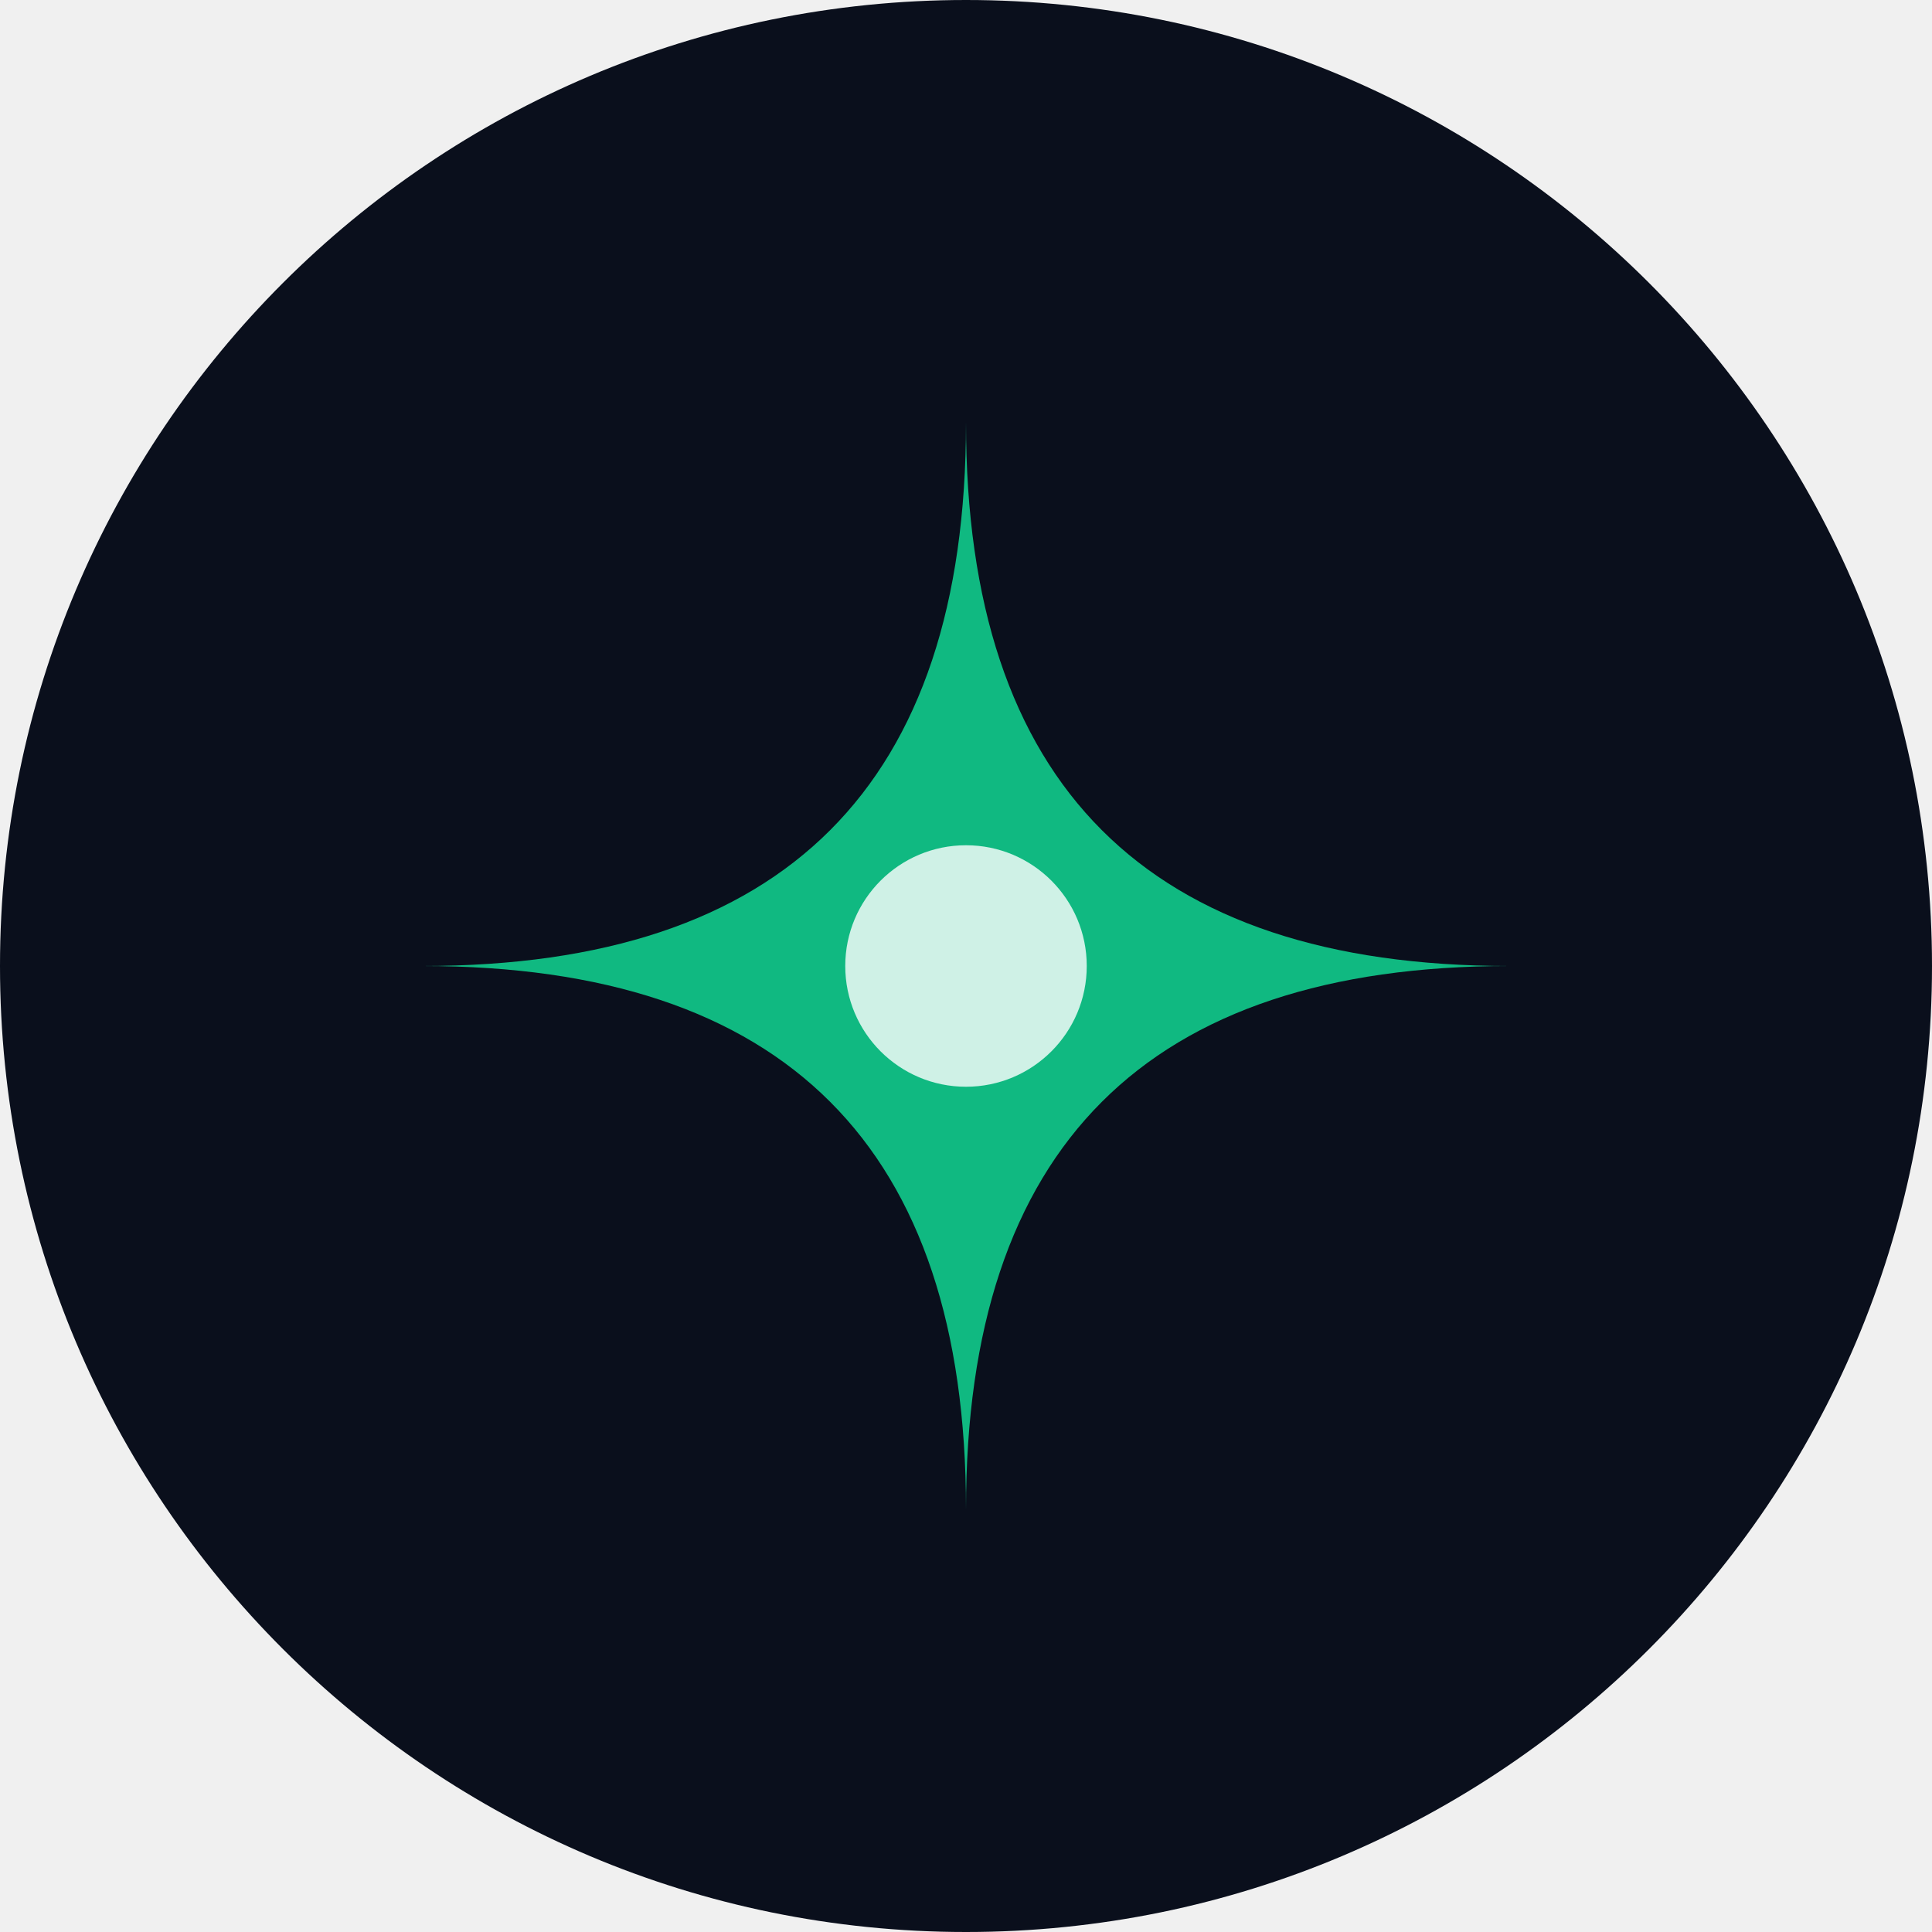
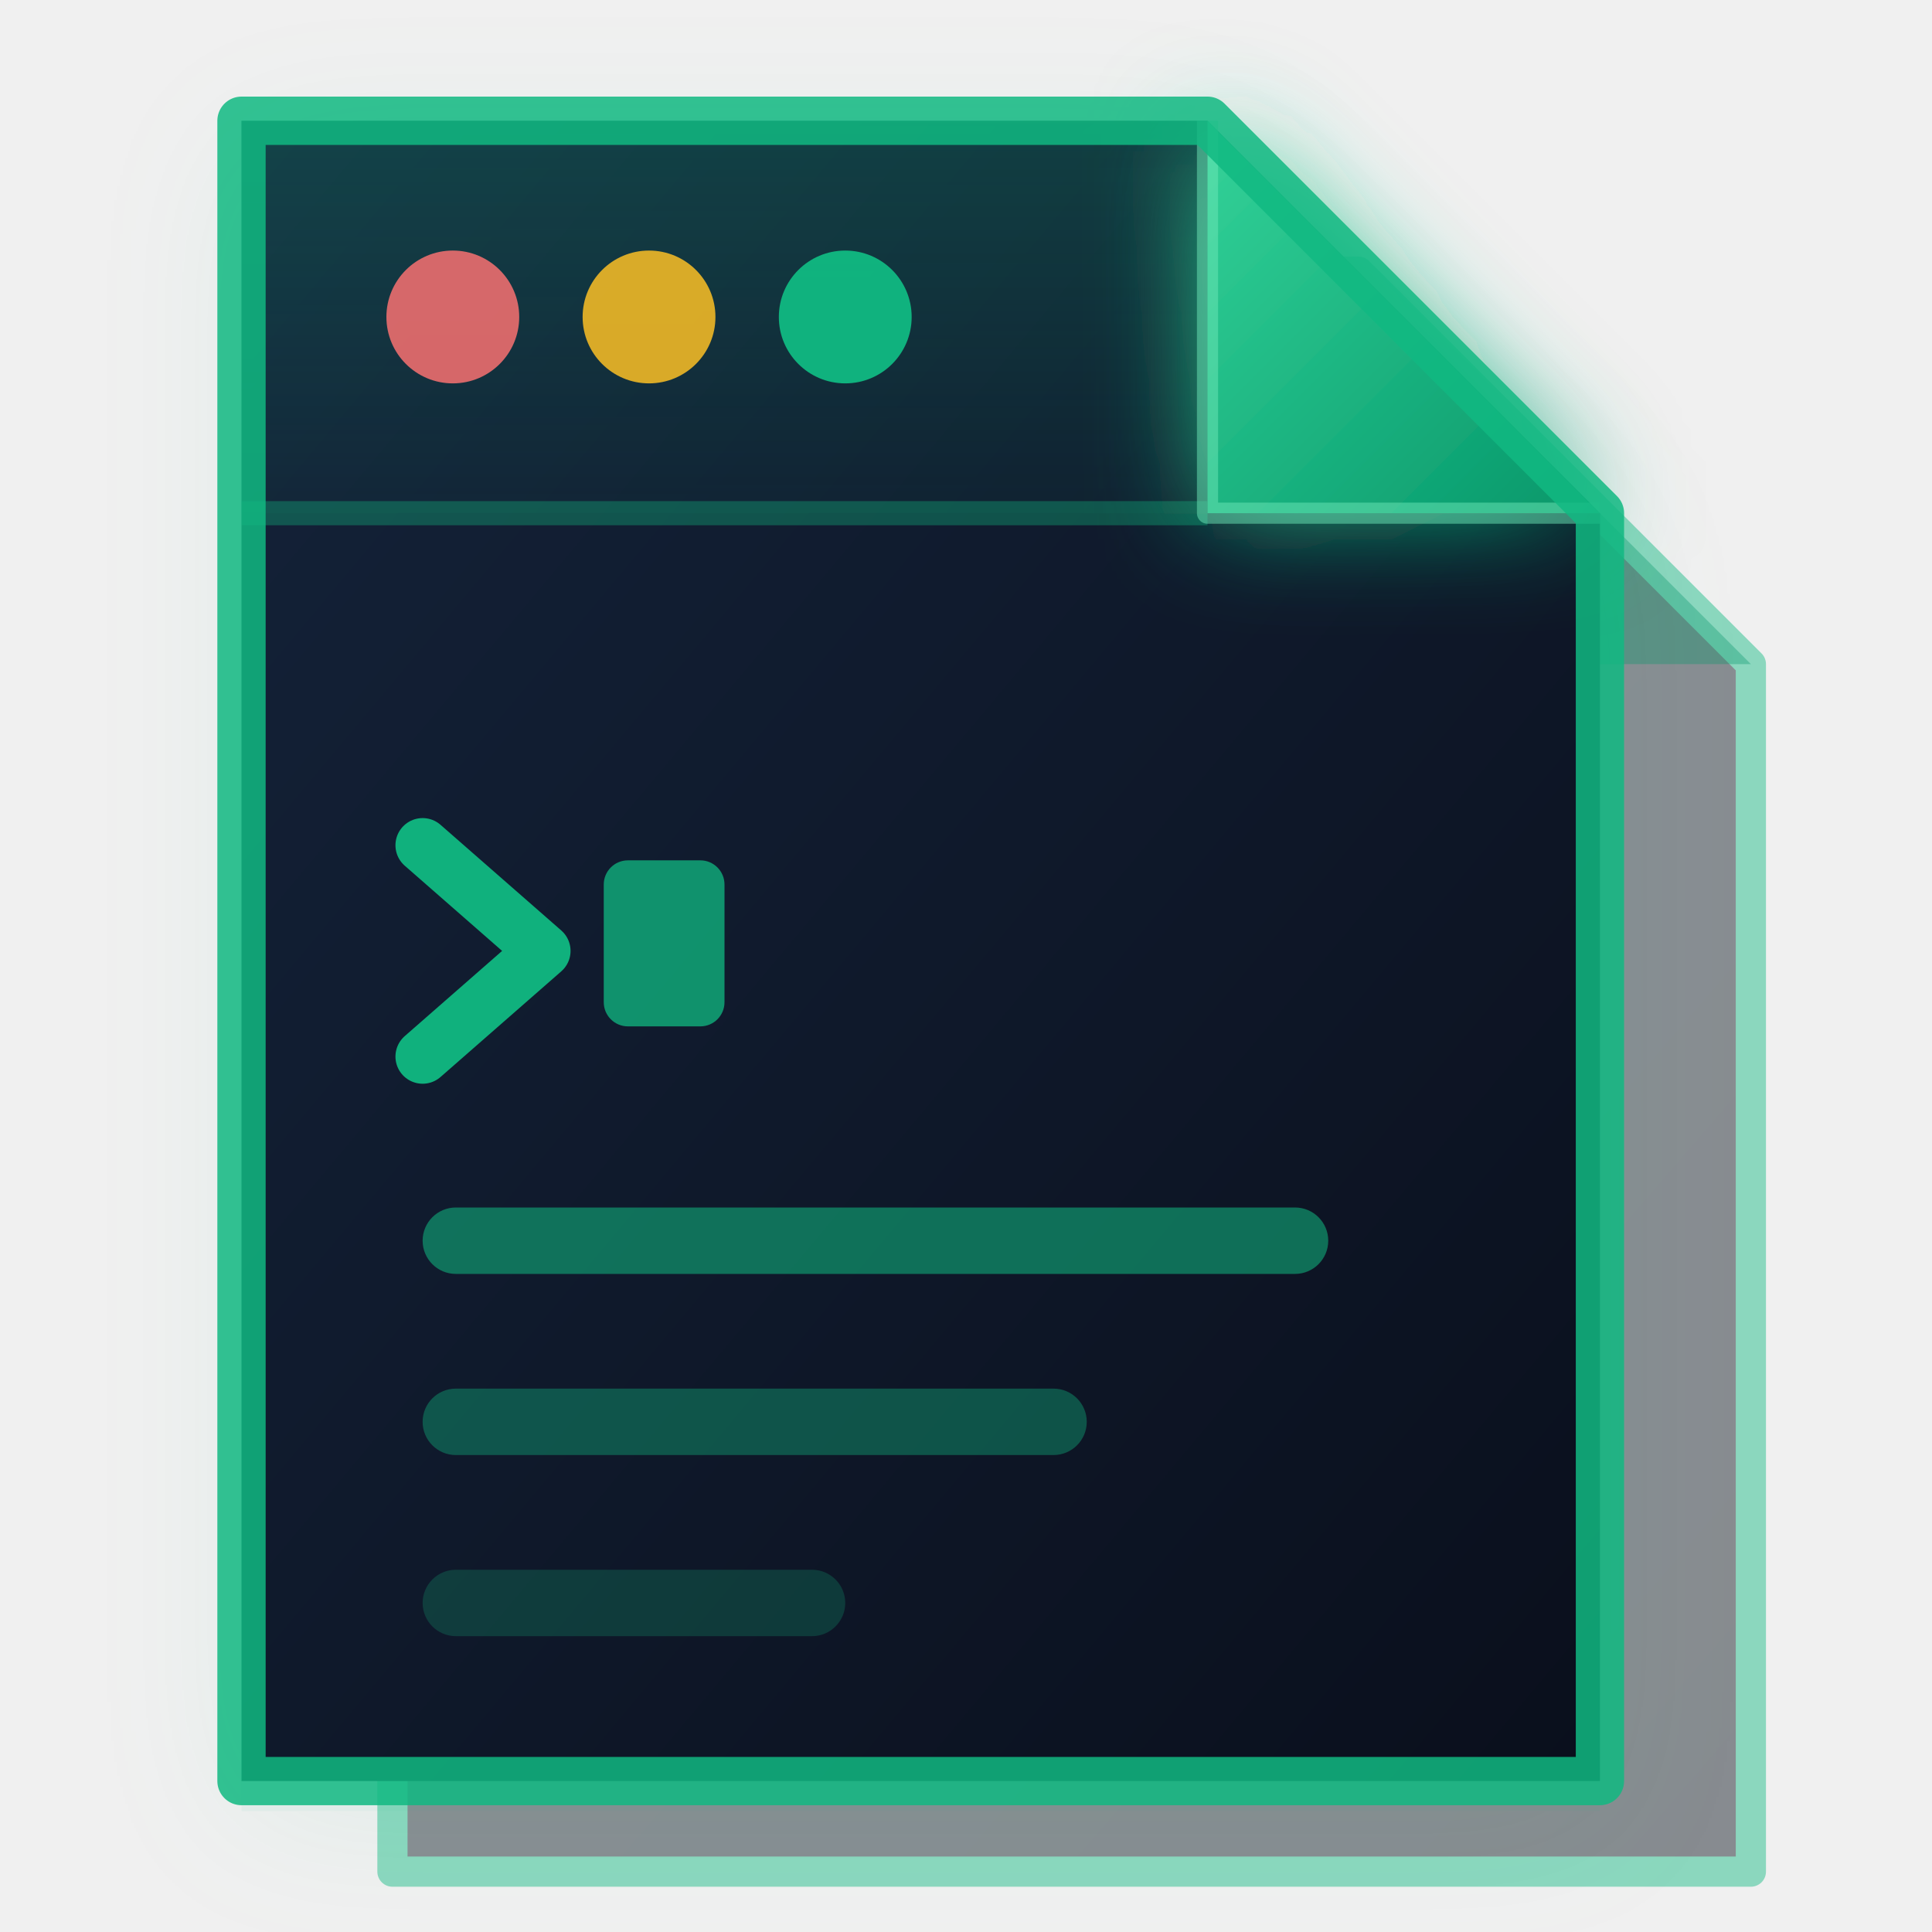
<svg xmlns="http://www.w3.org/2000/svg" viewBox="0 0 64 64" fill="none">
-   <circle cx="32" cy="32" r="32" fill="#0A0F1C" />
-   <path d="M 32 14 Q 32 32 14 32 Q 32 32 32 50 Q 32 32 50 32 Q 32 32 32 14 Z" fill="#10b981" />
-   <circle cx="32" cy="32" r="4" fill="#ffffff" opacity="0.8" />
+   <defs>
+     <linearGradient id="backDoc" x1="0" y1="0" x2="1" y2="1">
+       <stop offset="0%" stop-color="#0d1a26" />
+       <stop offset="100%" stop-color="#07101a" />
+     </linearGradient>
+     <linearGradient id="frontDoc" x1="0" y1="0" x2="1" y2="1">
+       <stop offset="0%" stop-color="#14233a" />
+       <stop offset="100%" stop-color="#0A0F1C" />
+     </linearGradient>
+     <linearGradient id="foldGrad" x1="0" y1="0" x2="1" y2="1">
+       <stop offset="0%" stop-color="#34d399" />
+       <stop offset="100%" stop-color="#059669" />
+     </linearGradient>
+     <linearGradient id="titleGrad" x1="0" y1="0" x2="0" y2="1">
+       <stop offset="0%" stop-color="#10b981" stop-opacity="0.22" />
+       <stop offset="100%" stop-color="#10b981" stop-opacity="0.04" />
+     </linearGradient>
+     <filter id="glow" x="-40%" y="-40%" width="180%" height="180%">
+       <feGaussianBlur stdDeviation="1.8" result="blur" />
+       <feMerge>
+         <feMergeNode in="blur" />
+         <feMergeNode in="SourceGraphic" />
+       </feMerge>
+     </filter>
+     <filter id="docGlow" x="-10%" y="-10%" width="120%" height="120%">
+       <feGaussianBlur stdDeviation="2.5" result="blur" />
+       <feMerge>
+         <feMergeNode in="blur" />
+         <feMergeNode in="SourceGraphic" />
+       </feMerge>
+     </filter>
+     <clipPath id="frontClip">
+       <path d="M 8 4 L 40 4 L 53 17 L 53 59 L 8 59 Z" />
+     </clipPath>
+   </defs>
+   <path d="M 13 9 L 45 9 L 58 22 L 58 62 L 13 62 Z" fill="url(#backDoc)" stroke="#10b981" stroke-width="1" stroke-linejoin="round" opacity="0.45" />
+   <path d="M 45 9 L 45 22 L 58 22 Z" fill="#059669" opacity="0.35" />
+   <path d="M 8 4 L 40 4 L 53 17 L 53 59 L 8 59 Z" fill="#10b981" opacity="0.07" filter="url(#docGlow)" transform="translate(0,1)" />
+   <path d="M 8 4 L 40 4 L 53 17 L 53 59 L 8 59 Z" fill="url(#frontDoc)" />
+   <rect x="8" y="4" width="45" height="13" fill="url(#titleGrad)" clip-path="url(#frontClip)" />
+   <line x1="8" y1="17" x2="40" y2="17" stroke="#10b981" stroke-width="0.8" opacity="0.35" />
+   <circle cx="15" cy="10.5" r="2.2" fill="#f87171" opacity="0.85" />
+   <circle cx="21.5" cy="10.5" r="2.2" fill="#fbbf24" opacity="0.85" />
+   <circle cx="28" cy="10.5" r="2.2" fill="#10b981" opacity="0.95" />
+   <path d="M 40 4 L 40 17 L 53 17 Z" fill="#000" opacity="0.4" />
+   <path d="M 40 4 L 40 17 L 53 17 Z" fill="url(#foldGrad)" filter="url(#glow)" />
+   <path d="M 40 4 L 40 17 L 53 17" stroke="#6ee7b7" stroke-width="0.7" opacity="0.5" fill="none" stroke-linejoin="round" />
+   <path d="M 8 4 L 40 4 L 53 17 L 53 59 L 8 59 Z" stroke="#10b981" stroke-width="1.6" stroke-linejoin="round" opacity="0.85" />
+   <path d="M 14 28 L 18 31.5 L 14 35" stroke="#10b981" stroke-width="1.8" stroke-linecap="round" stroke-linejoin="round" opacity="0.95" />
+   <rect x="20" y="28.5" width="4" height="5.5" rx="0.8" fill="#10b981" opacity="0.75" />
+   <rect x="14" y="40" width="30" height="2.2" rx="1.1" fill="#10b981" opacity="0.55" />
+   <rect x="14" y="46" width="22" height="2.2" rx="1.1" fill="#10b981" opacity="0.38" />
+   <rect x="14" y="52" width="14" height="2.2" rx="1.1" fill="#10b981" opacity="0.22" />
</svg>
